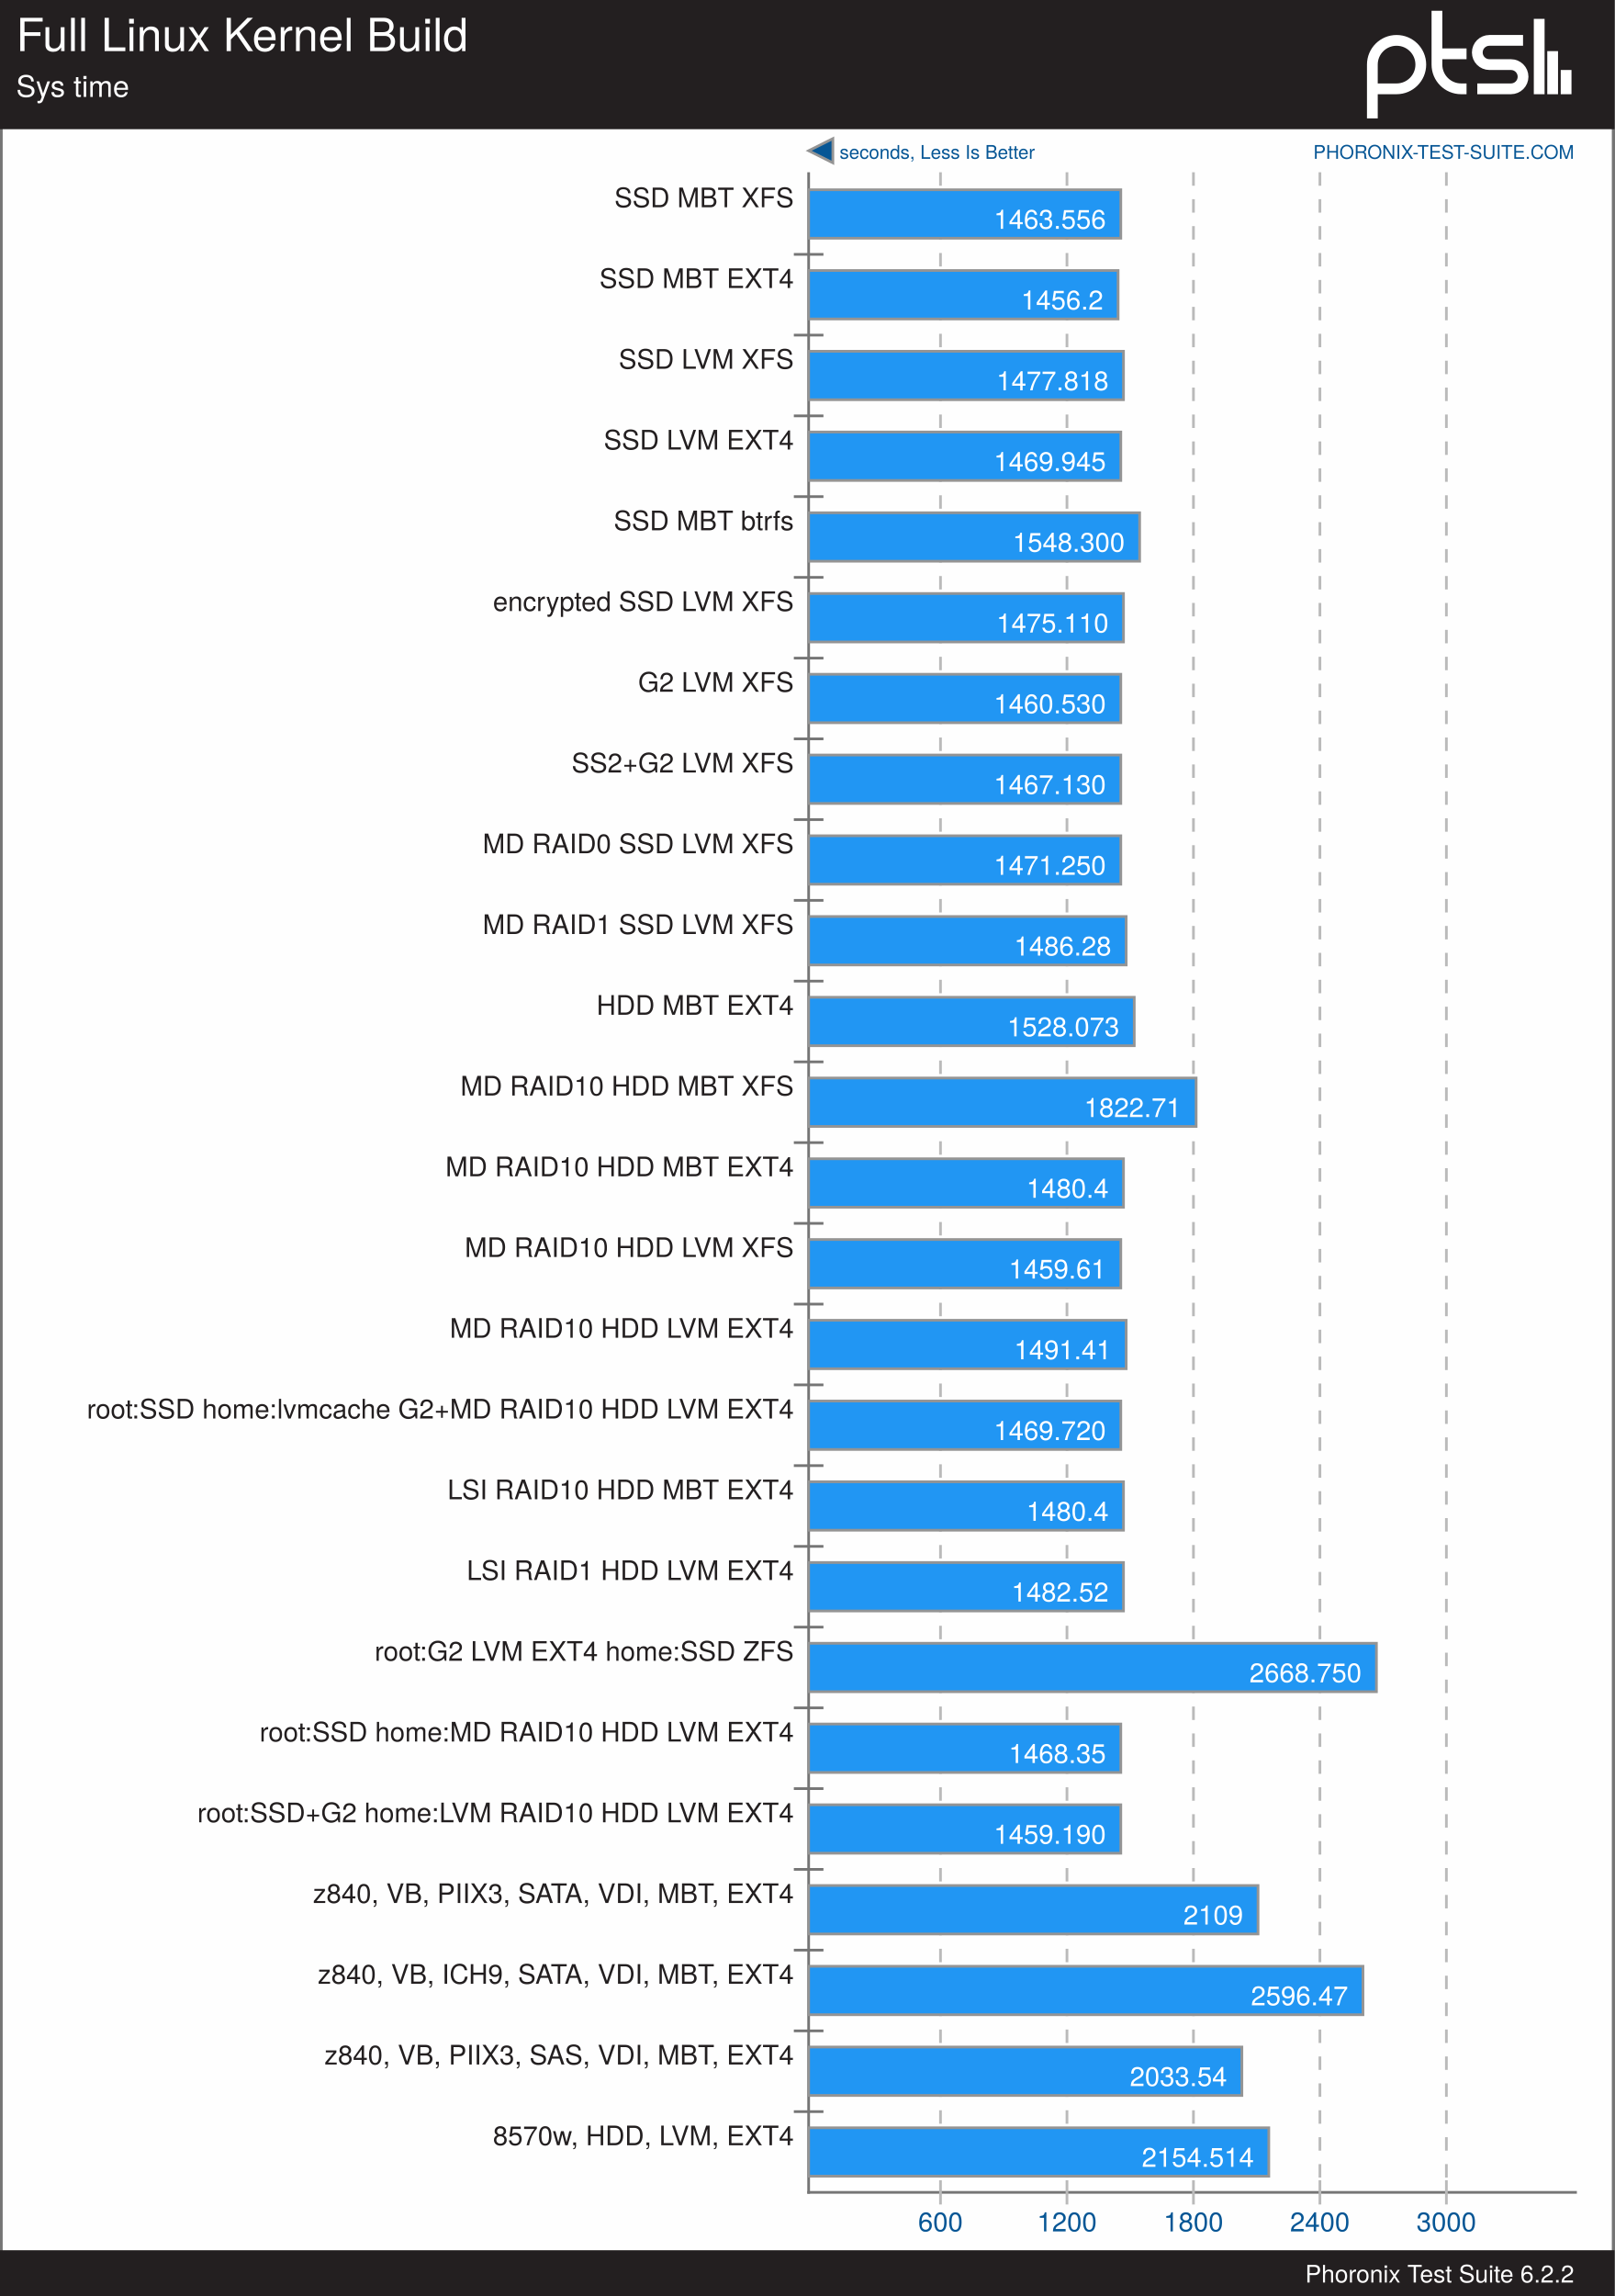
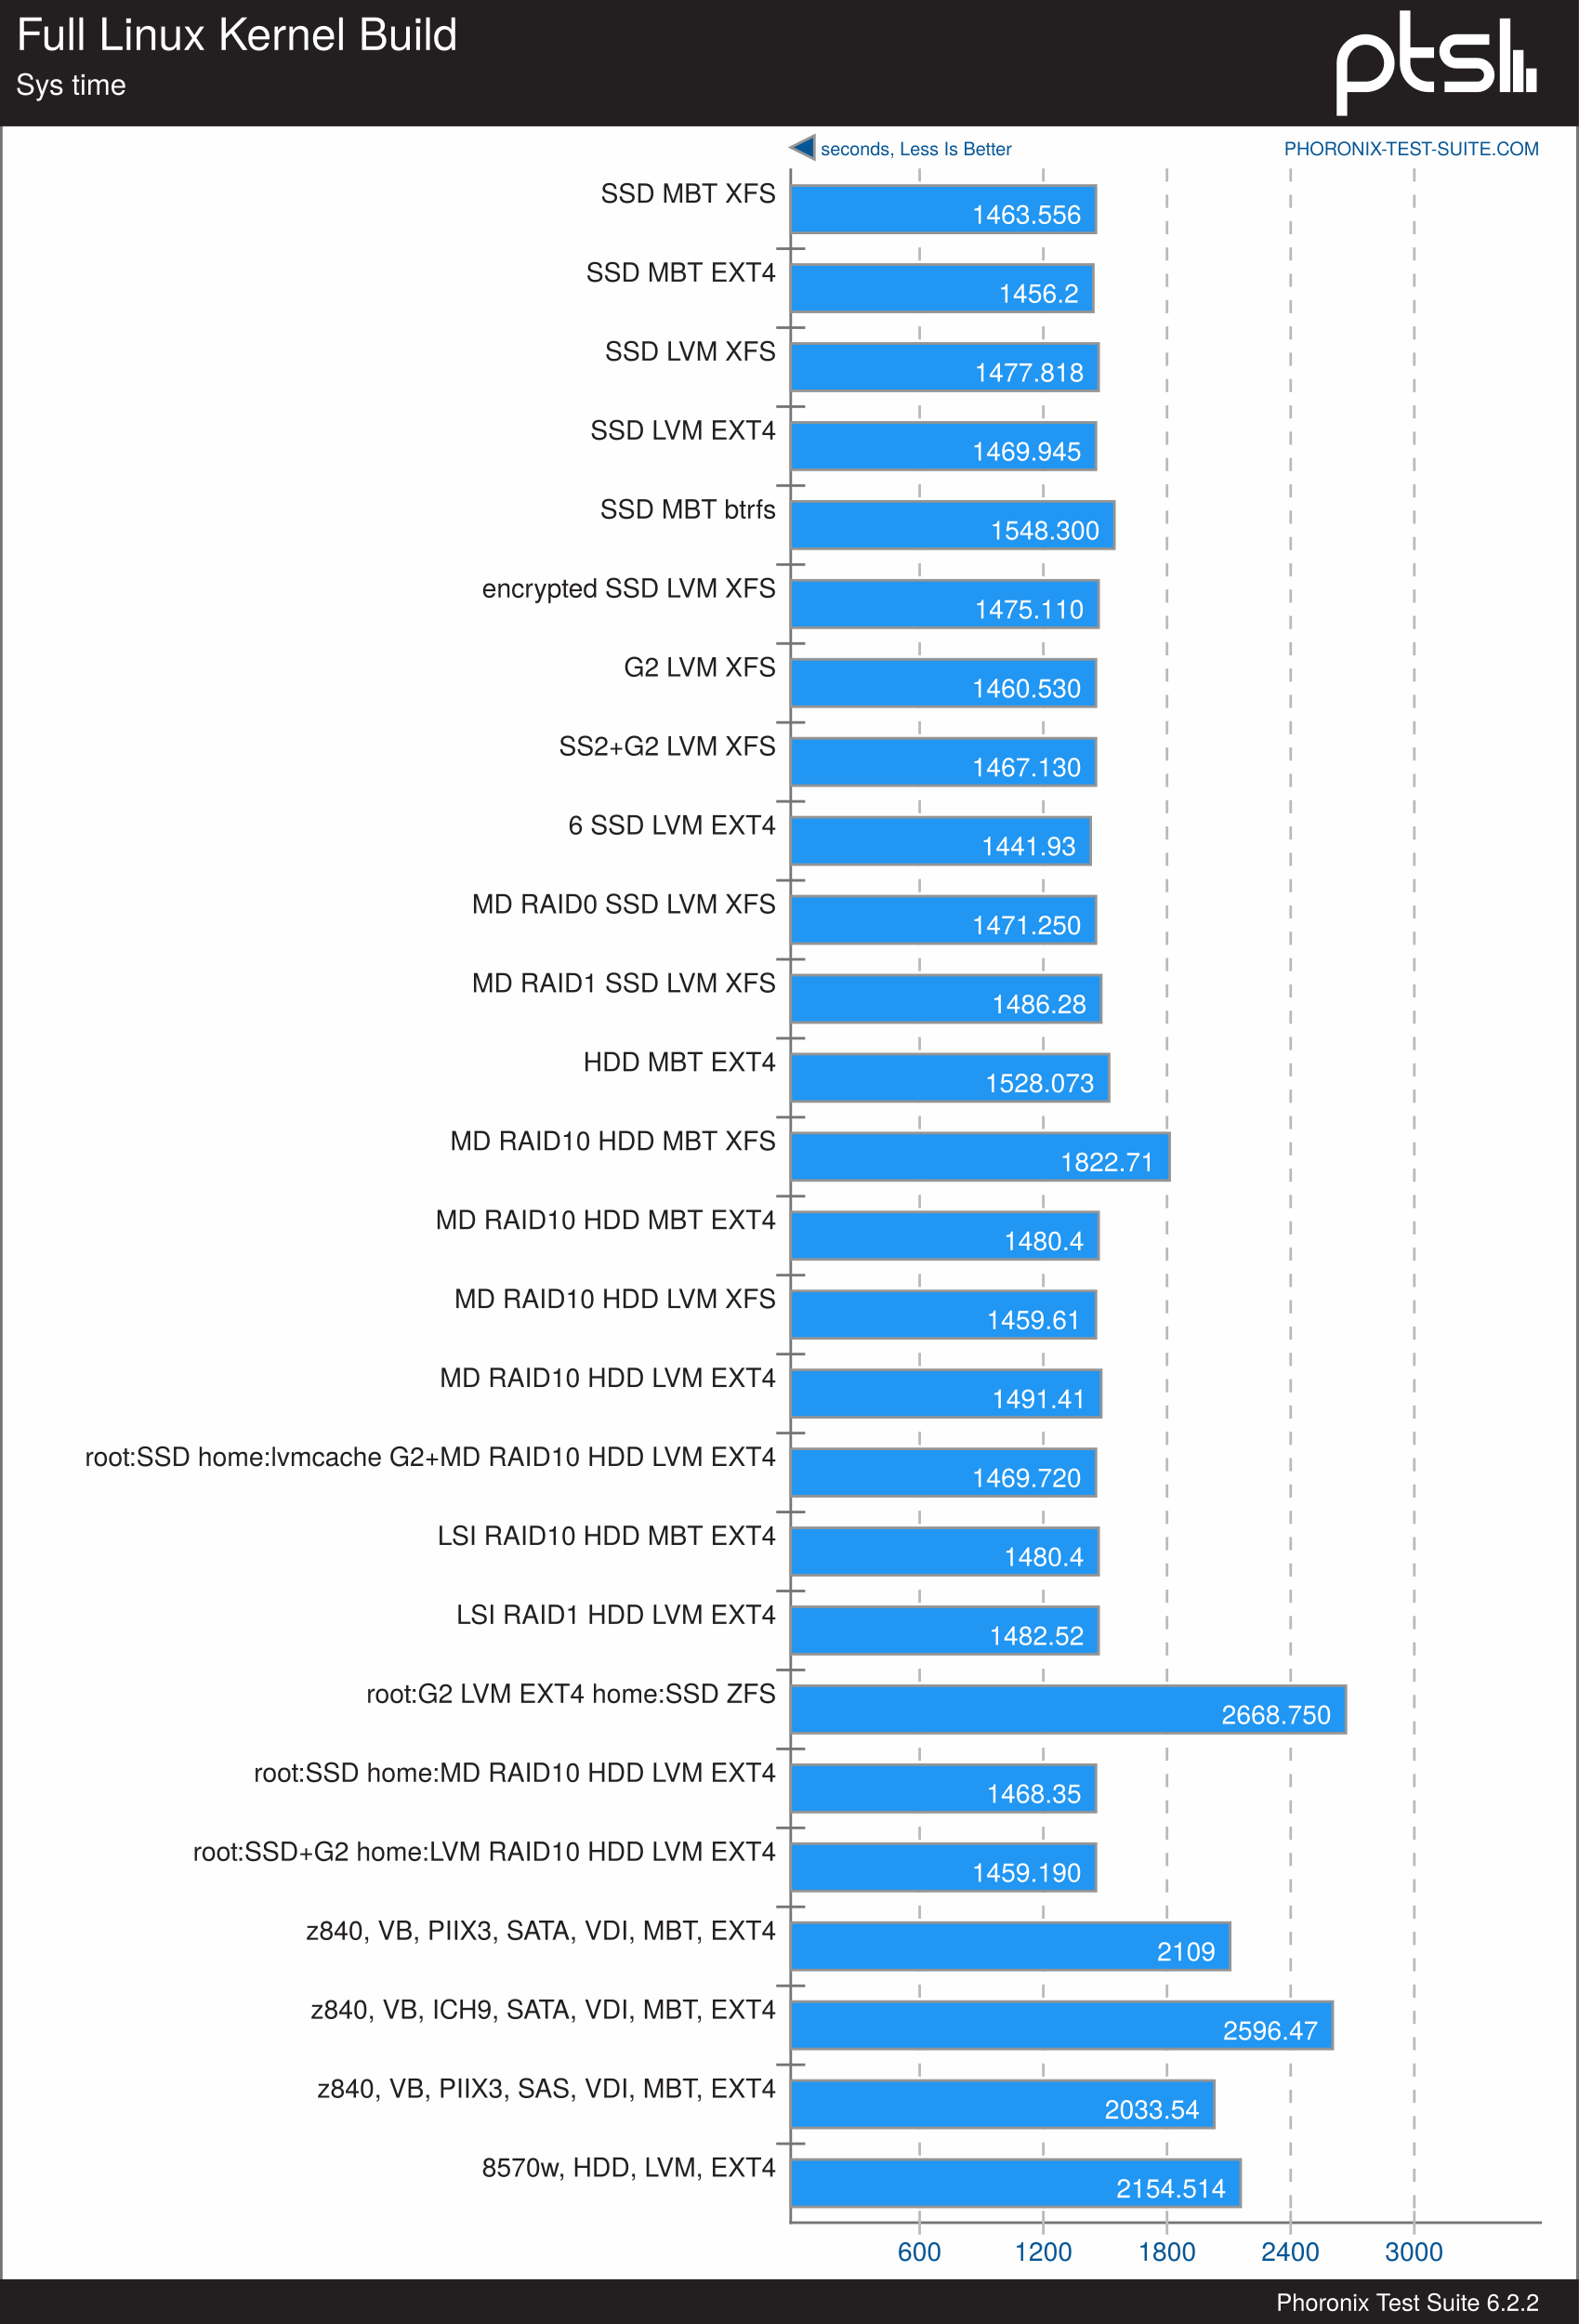
- <svg xmlns="http://www.w3.org/2000/svg" xmlns:xlink="http://www.w3.org/1999/xlink" version="1.1" font-family="sans-serif, droid-sans, helvetica, verdana, tahoma" viewbox="0 0 600 853" width="600" height="853" preserveAspectRatio="xMinYMin meet">
-   <rect x="0" y="0" width="600" height="853" fill="#FEFEFE" stroke="#757575" stroke-width="2" />
+ <svg xmlns="http://www.w3.org/2000/svg" xmlns:xlink="http://www.w3.org/1999/xlink" version="1.1" font-family="sans-serif, droid-sans, helvetica, verdana, tahoma" viewbox="0 0 600 883" width="600" height="883" preserveAspectRatio="xMinYMin meet">
+   <rect x="0" y="0" width="600" height="883" fill="#FEFEFE" stroke="#757575" stroke-width="2" />
  <g stroke="#757575" stroke-width="1">
-     <line x1="300.51" y1="64" x2="300.51" y2="815" />
-     <line x1="300.01" y1="814.5" x2="586" y2="814.5" />
+     <line x1="300.51" y1="64" x2="300.51" y2="845" />
+     <line x1="300.01" y1="844.5" x2="586" y2="844.5" />
  </g>
  <a xlink:href="http://www.phoronix-test-suite.com/" xlink:show="new">
    <text x="585" y="59" font-size="7" fill="#065695" text-anchor="end" xlink:show="new">PHORONIX-TEST-SUITE.COM</text>
  </a>
  <polygon points="300.51,56 309.51,60.5 309.51,51.5" fill="#065695" stroke="#949494" stroke-width="1" />
  <text x="312.01" y="59" font-size="7" fill="#065695" text-anchor="start">seconds, Less Is Better</text>
  <rect x="0" y="0" width="600" height="48" fill="#231f20" />
  <a xlink:href="http://openbenchmarking.org/test/pts/compilebench-1.0.1" xlink:show="new">
    <text x="6" y="19" font-size="17" fill="#FEFEFE" text-anchor="start" xlink:show="new">Full Linux Kernel Build</text>
  </a>
  <text x="6" y="36" font-size="11" fill="#FEFEFE" text-anchor="start">Sys time</text>
  <path d="m74 22v9m-5-16v16m-5-28v28m-23-2h12.5c2.485 0 4.5-2.015 4.5-4.5s-2.015-4.5-4.5-4.5h-8c-2.485 0-4.5-2.015-4.5-4.5s2.015-4.5 4.5-4.5h12.5m-21 5h-11m11 13h-2c-4.971 0-9-4.029-9-9v-20m-24 40v-20c0-4.971 4.029-9 9-9 4.971 0 9 4.029 9 9s-4.029 9-9 9h-9" stroke="#ffffff" stroke-width="4" fill="none" transform="translate(508,4)" />
-   <line x1="300.51" y1="94" x2="300.51" y2="801" stroke="#757575" stroke-width="11" stroke-dasharray="1,29" />
+   <line x1="300.51" y1="94" x2="300.51" y2="831" stroke="#757575" stroke-width="11" stroke-dasharray="1,29" />
  <g font-size="10" fill="#231f20">
    <text x="295.01" y="77" text-anchor="end">SSD MBT XFS</text>
    <text x="295.01" y="107" text-anchor="end">SSD MBT EXT4</text>
    <text x="295.01" y="137" text-anchor="end">SSD LVM XFS</text>
    <text x="295.01" y="167" text-anchor="end">SSD LVM EXT4</text>
    <text x="295.01" y="197" text-anchor="end">SSD MBT btrfs</text>
    <text x="295.01" y="227" text-anchor="end">encrypted SSD LVM XFS</text>
    <text x="295.01" y="257" text-anchor="end">G2 LVM XFS</text>
    <text x="295.01" y="287" text-anchor="end">SS2+G2 LVM XFS</text>
-     <text x="295.01" y="317" text-anchor="end">MD RAID0 SSD LVM XFS</text>
-     <text x="295.01" y="347" text-anchor="end">MD RAID1 SSD LVM XFS</text>
-     <text x="295.01" y="377" text-anchor="end">HDD MBT EXT4</text>
-     <text x="295.01" y="407" text-anchor="end">MD RAID10 HDD MBT XFS</text>
-     <text x="295.01" y="437" text-anchor="end">MD RAID10 HDD MBT EXT4</text>
-     <text x="295.01" y="467" text-anchor="end">MD RAID10 HDD LVM XFS</text>
-     <text x="295.01" y="497" text-anchor="end">MD RAID10 HDD LVM EXT4</text>
-     <text x="295.01" y="527" text-anchor="end">root:SSD home:lvmcache G2+MD RAID10 HDD LVM EXT4</text>
-     <text x="295.01" y="557" text-anchor="end">LSI RAID10 HDD MBT EXT4</text>
-     <text x="295.01" y="587" text-anchor="end">LSI RAID1 HDD LVM EXT4</text>
-     <text x="295.01" y="617" text-anchor="end">root:G2 LVM EXT4 home:SSD ZFS</text>
-     <text x="295.01" y="647" text-anchor="end">root:SSD home:MD RAID10 HDD LVM EXT4</text>
-     <text x="295.01" y="677" text-anchor="end">root:SSD+G2 home:LVM RAID10 HDD LVM EXT4</text>
-     <text x="295.01" y="707" text-anchor="end">z840, VB, PIIX3, SATA, VDI, MBT, EXT4</text>
-     <text x="295.01" y="737" text-anchor="end">z840, VB, ICH9, SATA, VDI, MBT, EXT4</text>
-     <text x="295.01" y="767" text-anchor="end">z840, VB, PIIX3, SAS, VDI, MBT, EXT4</text>
-     <text x="295.01" y="797" text-anchor="end">8570w, HDD, LVM, EXT4</text>
+     <text x="295.01" y="317" text-anchor="end">6 SSD LVM EXT4</text>
+     <text x="295.01" y="347" text-anchor="end">MD RAID0 SSD LVM XFS</text>
+     <text x="295.01" y="377" text-anchor="end">MD RAID1 SSD LVM XFS</text>
+     <text x="295.01" y="407" text-anchor="end">HDD MBT EXT4</text>
+     <text x="295.01" y="437" text-anchor="end">MD RAID10 HDD MBT XFS</text>
+     <text x="295.01" y="467" text-anchor="end">MD RAID10 HDD MBT EXT4</text>
+     <text x="295.01" y="497" text-anchor="end">MD RAID10 HDD LVM XFS</text>
+     <text x="295.01" y="527" text-anchor="end">MD RAID10 HDD LVM EXT4</text>
+     <text x="295.01" y="557" text-anchor="end">root:SSD home:lvmcache G2+MD RAID10 HDD LVM EXT4</text>
+     <text x="295.01" y="587" text-anchor="end">LSI RAID10 HDD MBT EXT4</text>
+     <text x="295.01" y="617" text-anchor="end">LSI RAID1 HDD LVM EXT4</text>
+     <text x="295.01" y="647" text-anchor="end">root:G2 LVM EXT4 home:SSD ZFS</text>
+     <text x="295.01" y="677" text-anchor="end">root:SSD home:MD RAID10 HDD LVM EXT4</text>
+     <text x="295.01" y="707" text-anchor="end">root:SSD+G2 home:LVM RAID10 HDD LVM EXT4</text>
+     <text x="295.01" y="737" text-anchor="end">z840, VB, PIIX3, SATA, VDI, MBT, EXT4</text>
+     <text x="295.01" y="767" text-anchor="end">z840, VB, ICH9, SATA, VDI, MBT, EXT4</text>
+     <text x="295.01" y="797" text-anchor="end">z840, VB, PIIX3, SAS, VDI, MBT, EXT4</text>
+     <text x="295.01" y="827" text-anchor="end">8570w, HDD, LVM, EXT4</text>
  </g>
  <g font-size="10" fill="#065695" text-anchor="middle">
-     <text x="349.51" y="829">600</text>
-     <text x="396.51" y="829">1200</text>
-     <text x="443.51" y="829">1800</text>
-     <text x="490.51" y="829">2400</text>
-     <text x="537.51" y="829">3000</text>
+     <text x="349.51" y="859">600</text>
+     <text x="396.51" y="859">1200</text>
+     <text x="443.51" y="859">1800</text>
+     <text x="490.51" y="859">2400</text>
+     <text x="537.51" y="859">3000</text>
  </g>
  <g stroke="#BABABA" stroke-width="1">
-     <line x1="349.51" y1="64" x2="349.51" y2="809" stroke-dasharray="5,5" />
-     <line x1="349.51" y1="810" x2="349.51" y2="819" />
-     <line x1="396.51" y1="64" x2="396.51" y2="809" stroke-dasharray="5,5" />
-     <line x1="396.51" y1="810" x2="396.51" y2="819" />
-     <line x1="443.51" y1="64" x2="443.51" y2="809" stroke-dasharray="5,5" />
-     <line x1="443.51" y1="810" x2="443.51" y2="819" />
-     <line x1="490.51" y1="64" x2="490.51" y2="809" stroke-dasharray="5,5" />
-     <line x1="490.51" y1="810" x2="490.51" y2="819" />
-     <line x1="537.51" y1="64" x2="537.51" y2="809" stroke-dasharray="5,5" />
-     <line x1="537.51" y1="810" x2="537.51" y2="819" />
+     <line x1="349.51" y1="64" x2="349.51" y2="839" stroke-dasharray="5,5" />
+     <line x1="349.51" y1="840" x2="349.51" y2="849" />
+     <line x1="396.51" y1="64" x2="396.51" y2="839" stroke-dasharray="5,5" />
+     <line x1="396.51" y1="840" x2="396.51" y2="849" />
+     <line x1="443.51" y1="64" x2="443.51" y2="839" stroke-dasharray="5,5" />
+     <line x1="443.51" y1="840" x2="443.51" y2="849" />
+     <line x1="490.51" y1="64" x2="490.51" y2="839" stroke-dasharray="5,5" />
+     <line x1="490.51" y1="840" x2="490.51" y2="849" />
+     <line x1="537.51" y1="64" x2="537.51" y2="839" stroke-dasharray="5,5" />
+     <line x1="537.51" y1="840" x2="537.51" y2="849" />
  </g>
  <g stroke="#949494" stroke-width="1">
    <rect x="300.51" y="70.5" height="18" width="116" fill="#2196f3" xlink:title="SSD MBT XFS: 1463.556" />
    <rect x="300.51" y="100.5" height="18" width="115" fill="#2196f3" xlink:title="SSD MBT EXT4: 1456.2" />
    <rect x="300.51" y="130.5" height="18" width="117" fill="#2196f3" xlink:title="SSD LVM XFS: 1477.818" />
    <rect x="300.51" y="160.5" height="18" width="116" fill="#2196f3" xlink:title="SSD LVM EXT4: 1469.945" />
    <rect x="300.51" y="190.5" height="18" width="123" fill="#2196f3" xlink:title="SSD MBT btrfs: 1548.300" />
    <rect x="300.51" y="220.5" height="18" width="117" fill="#2196f3" xlink:title="encrypted SSD LVM XFS: 1475.110" />
    <rect x="300.51" y="250.5" height="18" width="116" fill="#2196f3" xlink:title="G2 LVM XFS: 1460.530" />
    <rect x="300.51" y="280.5" height="18" width="116" fill="#2196f3" xlink:title="SS2+G2 LVM XFS: 1467.130" />
-     <rect x="300.51" y="310.5" height="18" width="116" fill="#2196f3" xlink:title="MD RAID0 SSD LVM XFS: 1471.250" />
-     <rect x="300.51" y="340.5" height="18" width="118" fill="#2196f3" xlink:title="MD RAID1 SSD LVM XFS: 1486.28" />
-     <rect x="300.51" y="370.5" height="18" width="121" fill="#2196f3" xlink:title="HDD MBT EXT4: 1528.073" />
-     <rect x="300.51" y="400.5" height="18" width="144" fill="#2196f3" xlink:title="MD RAID10 HDD MBT XFS: 1822.71" />
-     <rect x="300.51" y="430.5" height="18" width="117" fill="#2196f3" xlink:title="MD RAID10 HDD MBT EXT4: 1480.4" />
-     <rect x="300.51" y="460.5" height="18" width="116" fill="#2196f3" xlink:title="MD RAID10 HDD LVM XFS: 1459.61" />
-     <rect x="300.51" y="490.5" height="18" width="118" fill="#2196f3" xlink:title="MD RAID10 HDD LVM EXT4: 1491.41" />
-     <rect x="300.51" y="520.5" height="18" width="116" fill="#2196f3" xlink:title="root:SSD home:lvmcache G2+MD RAID10 HDD LVM EXT4: 1469.720" />
-     <rect x="300.51" y="550.5" height="18" width="117" fill="#2196f3" xlink:title="LSI RAID10 HDD MBT EXT4: 1480.4" />
-     <rect x="300.51" y="580.5" height="18" width="117" fill="#2196f3" xlink:title="LSI RAID1 HDD LVM EXT4: 1482.52" />
-     <rect x="300.51" y="610.5" height="18" width="211" fill="#2196f3" xlink:title="root:G2 LVM EXT4 home:SSD ZFS: 2668.750" />
-     <rect x="300.51" y="640.5" height="18" width="116" fill="#2196f3" xlink:title="root:SSD home:MD RAID10 HDD LVM EXT4: 1468.35" />
-     <rect x="300.51" y="670.5" height="18" width="116" fill="#2196f3" xlink:title="root:SSD+G2 home:LVM RAID10 HDD LVM EXT4: 1459.190" />
-     <rect x="300.51" y="700.5" height="18" width="167" fill="#2196f3" xlink:title="z840, VB, PIIX3, SATA, VDI, MBT, EXT4: 2109" />
-     <rect x="300.51" y="730.5" height="18" width="206" fill="#2196f3" xlink:title="z840, VB, ICH9, SATA, VDI, MBT, EXT4: 2596.47" />
-     <rect x="300.51" y="760.5" height="18" width="161" fill="#2196f3" xlink:title="z840, VB, PIIX3, SAS, VDI, MBT, EXT4: 2033.54" />
-     <rect x="300.51" y="790.5" height="18" width="171" fill="#2196f3" xlink:title="8570w, HDD, LVM, EXT4: 2154.514" />
+     <rect x="300.51" y="310.5" height="18" width="114" fill="#2196f3" xlink:title="6 SSD LVM EXT4: 1441.93" />
+     <rect x="300.51" y="340.5" height="18" width="116" fill="#2196f3" xlink:title="MD RAID0 SSD LVM XFS: 1471.250" />
+     <rect x="300.51" y="370.5" height="18" width="118" fill="#2196f3" xlink:title="MD RAID1 SSD LVM XFS: 1486.28" />
+     <rect x="300.51" y="400.5" height="18" width="121" fill="#2196f3" xlink:title="HDD MBT EXT4: 1528.073" />
+     <rect x="300.51" y="430.5" height="18" width="144" fill="#2196f3" xlink:title="MD RAID10 HDD MBT XFS: 1822.71" />
+     <rect x="300.51" y="460.5" height="18" width="117" fill="#2196f3" xlink:title="MD RAID10 HDD MBT EXT4: 1480.4" />
+     <rect x="300.51" y="490.5" height="18" width="116" fill="#2196f3" xlink:title="MD RAID10 HDD LVM XFS: 1459.61" />
+     <rect x="300.51" y="520.5" height="18" width="118" fill="#2196f3" xlink:title="MD RAID10 HDD LVM EXT4: 1491.41" />
+     <rect x="300.51" y="550.5" height="18" width="116" fill="#2196f3" xlink:title="root:SSD home:lvmcache G2+MD RAID10 HDD LVM EXT4: 1469.720" />
+     <rect x="300.51" y="580.5" height="18" width="117" fill="#2196f3" xlink:title="LSI RAID10 HDD MBT EXT4: 1480.4" />
+     <rect x="300.51" y="610.5" height="18" width="117" fill="#2196f3" xlink:title="LSI RAID1 HDD LVM EXT4: 1482.52" />
+     <rect x="300.51" y="640.5" height="18" width="211" fill="#2196f3" xlink:title="root:G2 LVM EXT4 home:SSD ZFS: 2668.750" />
+     <rect x="300.51" y="670.5" height="18" width="116" fill="#2196f3" xlink:title="root:SSD home:MD RAID10 HDD LVM EXT4: 1468.35" />
+     <rect x="300.51" y="700.5" height="18" width="116" fill="#2196f3" xlink:title="root:SSD+G2 home:LVM RAID10 HDD LVM EXT4: 1459.190" />
+     <rect x="300.51" y="730.5" height="18" width="167" fill="#2196f3" xlink:title="z840, VB, PIIX3, SATA, VDI, MBT, EXT4: 2109" />
+     <rect x="300.51" y="760.5" height="18" width="206" fill="#2196f3" xlink:title="z840, VB, ICH9, SATA, VDI, MBT, EXT4: 2596.47" />
+     <rect x="300.51" y="790.5" height="18" width="161" fill="#2196f3" xlink:title="z840, VB, PIIX3, SAS, VDI, MBT, EXT4: 2033.54" />
+     <rect x="300.51" y="820.5" height="18" width="171" fill="#2196f3" xlink:title="8570w, HDD, LVM, EXT4: 2154.514" />
  </g>
  <g font-size="8" fill="#065695" text-anchor="end" />
  <g font-size="10" fill="#FFFFFF">
    <text x="411.01" y="85" text-anchor="end">1463.556</text>
    <text x="410.01" y="115" text-anchor="end">1456.2</text>
    <text x="412.01" y="145" text-anchor="end">1477.818</text>
    <text x="411.01" y="175" text-anchor="end">1469.945</text>
    <text x="418.01" y="205" text-anchor="end">1548.300</text>
    <text x="412.01" y="235" text-anchor="end">1475.110</text>
    <text x="411.01" y="265" text-anchor="end">1460.530</text>
    <text x="411.01" y="295" text-anchor="end">1467.130</text>
-     <text x="411.01" y="325" text-anchor="end">1471.250</text>
-     <text x="413.01" y="355" text-anchor="end">1486.28</text>
-     <text x="416.01" y="385" text-anchor="end">1528.073</text>
-     <text x="439.01" y="415" text-anchor="end">1822.71</text>
-     <text x="412.01" y="445" text-anchor="end">1480.4</text>
-     <text x="411.01" y="475" text-anchor="end">1459.61</text>
-     <text x="413.01" y="505" text-anchor="end">1491.41</text>
-     <text x="411.01" y="535" text-anchor="end">1469.720</text>
-     <text x="412.01" y="565" text-anchor="end">1480.4</text>
-     <text x="412.01" y="595" text-anchor="end">1482.52</text>
-     <text x="506.01" y="625" text-anchor="end">2668.750</text>
-     <text x="411.01" y="655" text-anchor="end">1468.35</text>
-     <text x="411.01" y="685" text-anchor="end">1459.190</text>
-     <text x="462.01" y="715" text-anchor="end">2109</text>
-     <text x="501.01" y="745" text-anchor="end">2596.47</text>
-     <text x="456.01" y="775" text-anchor="end">2033.54</text>
-     <text x="466.01" y="805" text-anchor="end">2154.514</text>
+     <text x="409.01" y="325" text-anchor="end">1441.93</text>
+     <text x="411.01" y="355" text-anchor="end">1471.250</text>
+     <text x="413.01" y="385" text-anchor="end">1486.28</text>
+     <text x="416.01" y="415" text-anchor="end">1528.073</text>
+     <text x="439.01" y="445" text-anchor="end">1822.71</text>
+     <text x="412.01" y="475" text-anchor="end">1480.4</text>
+     <text x="411.01" y="505" text-anchor="end">1459.61</text>
+     <text x="413.01" y="535" text-anchor="end">1491.41</text>
+     <text x="411.01" y="565" text-anchor="end">1469.720</text>
+     <text x="412.01" y="595" text-anchor="end">1480.4</text>
+     <text x="412.01" y="625" text-anchor="end">1482.52</text>
+     <text x="506.01" y="655" text-anchor="end">2668.750</text>
+     <text x="411.01" y="685" text-anchor="end">1468.35</text>
+     <text x="411.01" y="715" text-anchor="end">1459.190</text>
+     <text x="462.01" y="745" text-anchor="end">2109</text>
+     <text x="501.01" y="775" text-anchor="end">2596.47</text>
+     <text x="456.01" y="805" text-anchor="end">2033.54</text>
+     <text x="466.01" y="835" text-anchor="end">2154.514</text>
  </g>
-   <rect x="0" y="836" width="600" height="17" fill="#231f20" />
+   <rect x="0" y="866" width="600" height="17" fill="#231f20" />
  <a xlink:href="http://www.phoronix-test-suite.com/" xlink:show="new">
-     <text x="585" y="848" font-size="9" fill="#FEFEFE" text-anchor="end" xlink:show="new">Phoronix Test Suite 6.2.2</text>
+     <text x="585" y="878" font-size="9" fill="#FEFEFE" text-anchor="end" xlink:show="new">Phoronix Test Suite 6.2.2</text>
  </a>
</svg>
